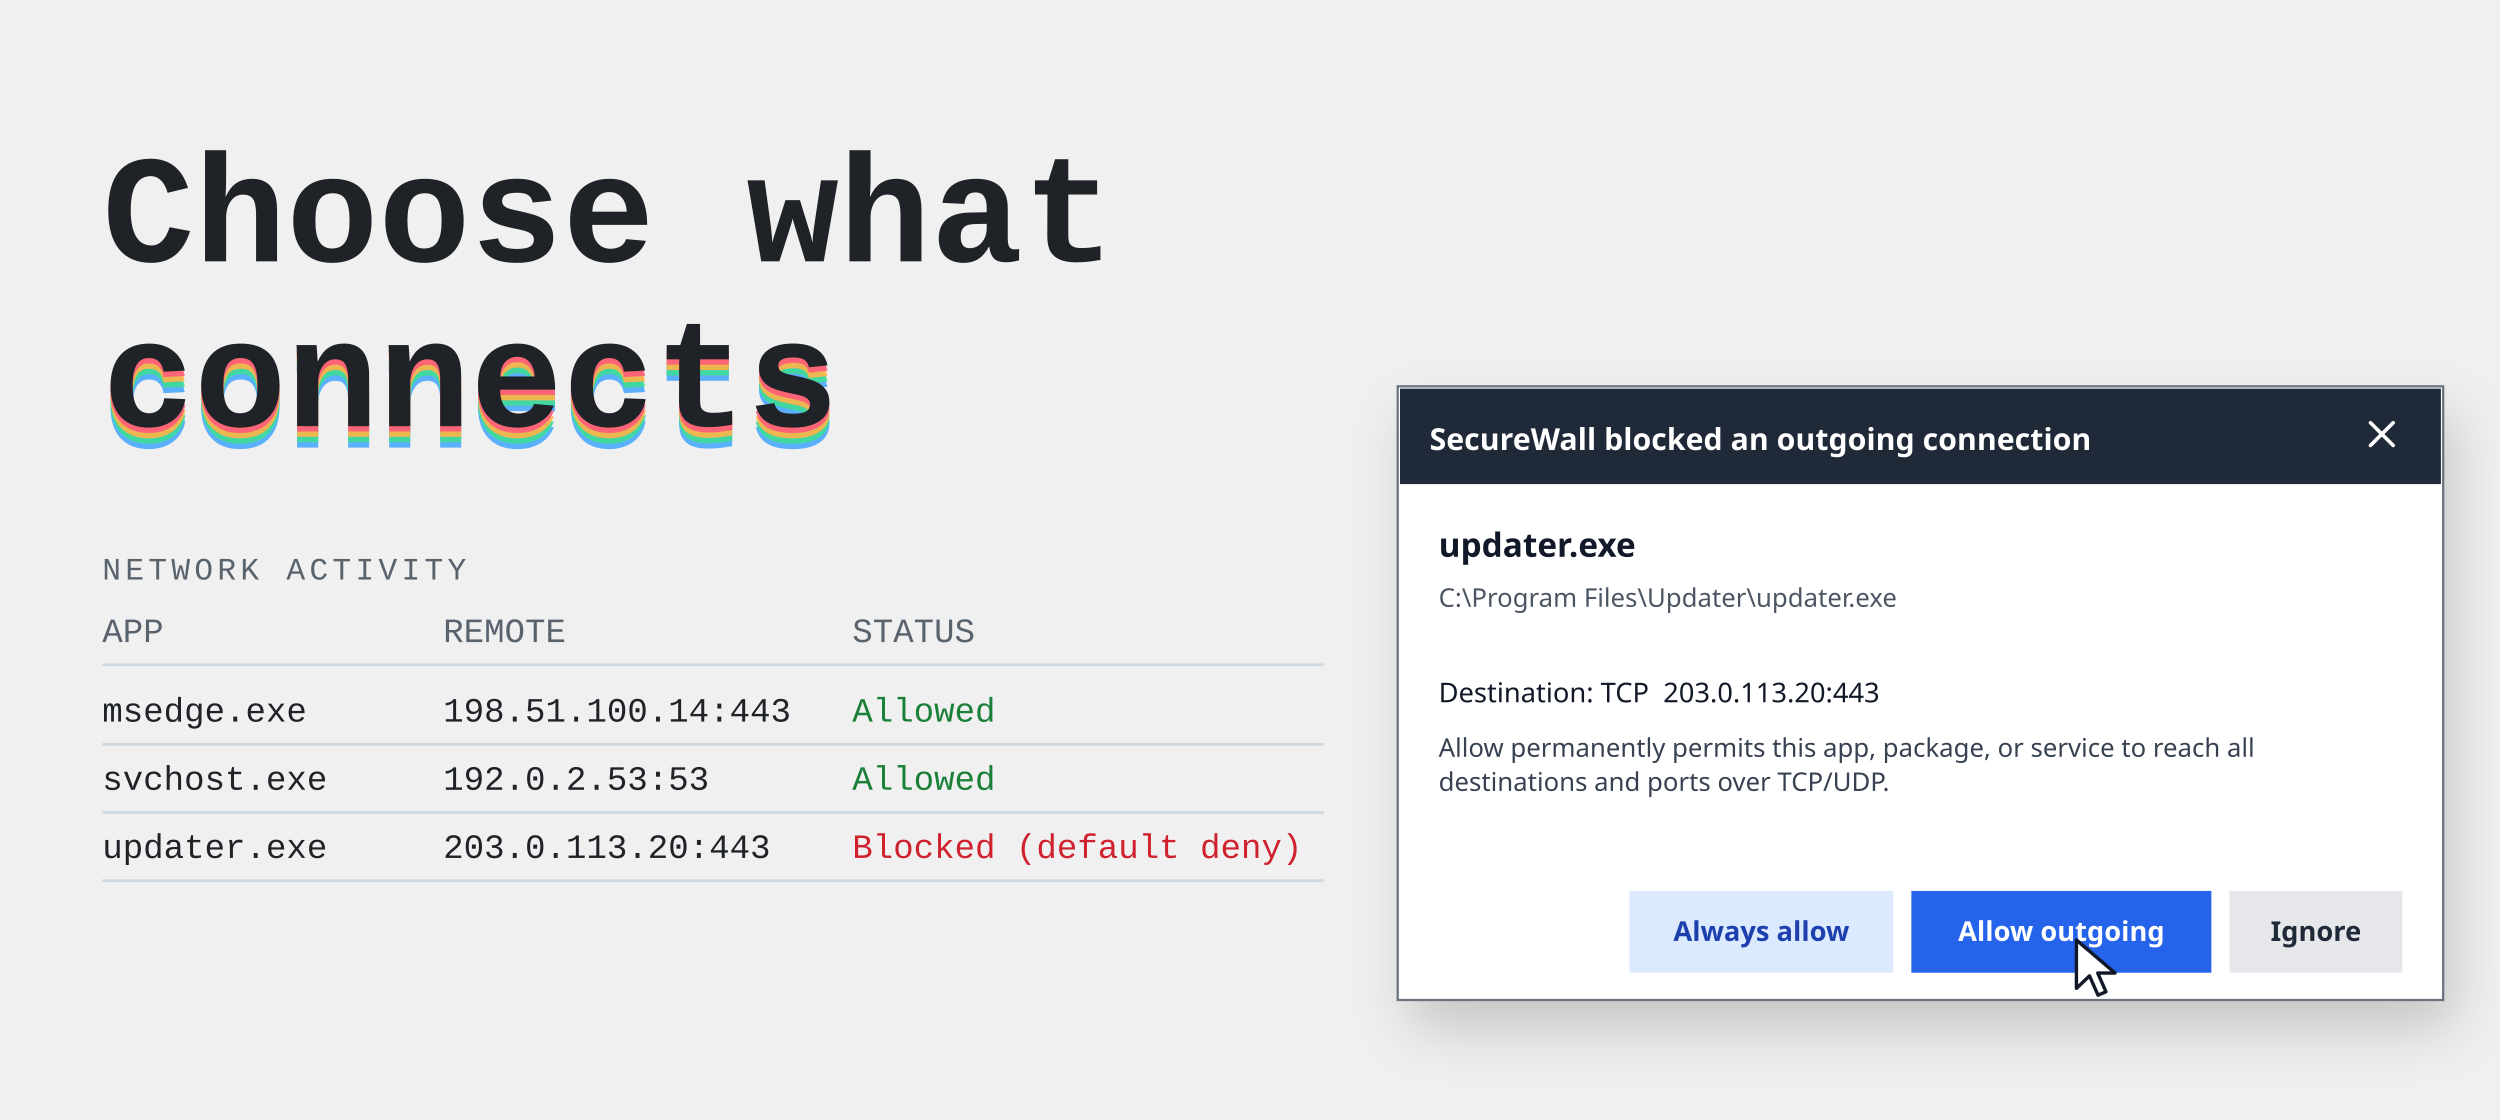
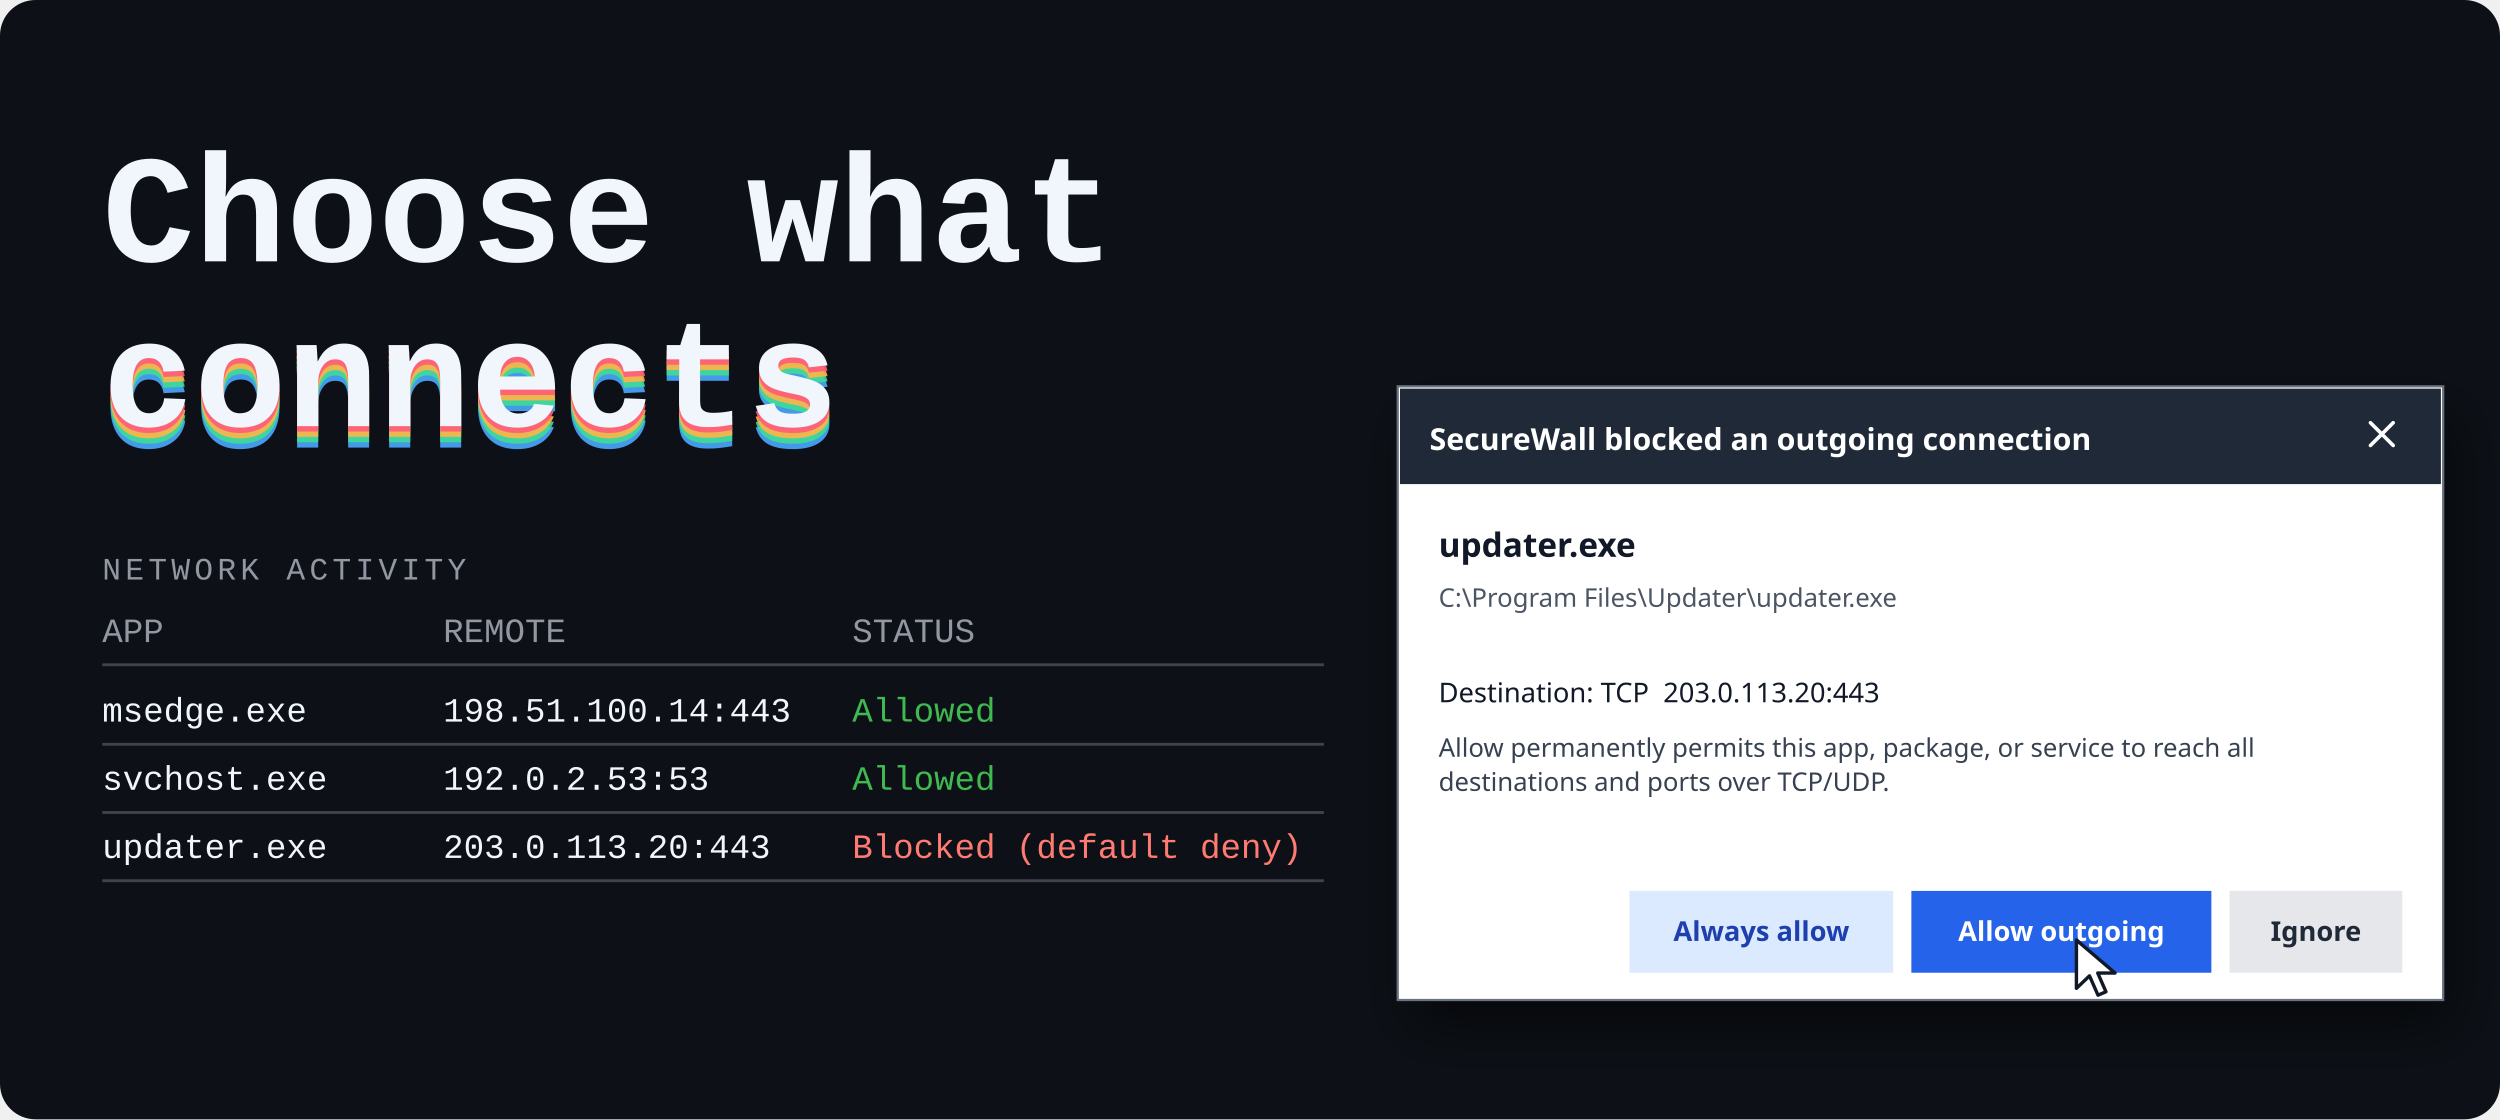
<svg xmlns="http://www.w3.org/2000/svg" viewBox="0 0 880 394" width="880" height="394" role="img" aria-label="Animated illustration: SecureWall lists updater.exe as &quot;Blocked (default deny)&quot; in Network Activity, shows its &quot;SecureWall blocked an outgoing connection&quot; popup in the corner of the screen, the cursor clicks &quot;Allow outgoing&quot;, and the app's next connection is listed as &quot;Allowed&quot;.">
  <style>
-   .ink{fill:#1f2328} .mute{fill:#59636e} .blk{fill:#cf222e} .alw{fill:#1a7f37}
+   .ink{fill:#f0f6fc} .mute{fill:#9198a1} .blk{fill:#ff7b72} .alw{fill:#3fb950}
  .rb{animation:rb 10s linear infinite}
  .ra{opacity:0;animation:ra 10s linear infinite}
  .pop{animation:pop 10s cubic-bezier(.2,.7,.2,1) infinite}
  .cur{animation:cur 10s ease-in-out infinite}
  .press{animation:press 10s linear infinite}
  @keyframes rb{0%,4%{opacity:0}8%,92%{opacity:1}97%,100%{opacity:0}}
  @keyframes ra{0%,56%{opacity:0}60%,92%{opacity:1}97%,100%{opacity:0}}
  @keyframes pop{0%,10%{opacity:0;transform:translateY(28px)}17%,46%{opacity:1;transform:translateY(0)}52%,100%{opacity:0;transform:translateY(28px)}}
-   @keyframes cur{0%,18%{opacity:0;transform:translate(150px,90px)}22%{opacity:1}36%,46%{opacity:1;transform:translate(0,0)}52%,100%{opacity:0;transform:translate(0,0)}}
+   @keyframes cur{0%,18%{opacity:0;transform:translate(120px,40px)}22%{opacity:1}36%,46%{opacity:1;transform:translate(0,0)}52%,100%{opacity:0;transform:translate(0,0)}}
  @keyframes press{0%,39%{opacity:0}40%,45%{opacity:.28}46%,100%{opacity:0}}
  @media (prefers-reduced-motion:reduce){
    .rb,.ra,.pop,.cur,.press{animation:none!important}
    .rb,.pop,.cur{opacity:1;transform:none}
    .ra,.press{opacity:0}
  }
</style>
  <defs>
    <filter id="sh" x="-20%" y="-20%" width="140%" height="150%">
      <feGaussianBlur stdDeviation="10" />
    </filter>
  </defs>
+   <rect x="0.5" y="0.5" width="879" height="393" rx="12" fill="#0d1117" stroke="#0d1117" />
  <g font-family="ui-monospace,'Cascadia Mono','SF Mono',Menlo,Consolas,'Liberation Mono',monospace" font-size="54" font-weight="700">
    <text class="ink" x="36" y="92">Choose what</text>
    <text x="36" y="157.56" fill="#4aa8ff" opacity="0.9">connects</text>
    <text x="36" y="155.67" fill="#3ddc97" opacity="0.9">connects</text>
    <text x="36" y="153.78" fill="#ffb347" opacity="0.9">connects</text>
    <text x="36" y="151.89" fill="#ff5c7a" opacity="0.9">connects</text>
    <text class="ink" x="36" y="150">connects</text>
  </g>
  <g font-family="ui-monospace,'Cascadia Mono','SF Mono',Menlo,Consolas,'Liberation Mono',monospace" font-size="12">
    <text class="mute" x="36" y="204" font-size="11" letter-spacing="1.5">NETWORK ACTIVITY</text>
    <text class="mute" x="36" y="226">APP</text>
    <text class="mute" x="156" y="226">REMOTE</text>
    <text class="mute" x="300" y="226">STATUS</text>
-     <line x1="36" x2="466" y1="234" y2="234" stroke="#d1d9e0" />
+     <line x1="36" x2="466" y1="234" y2="234" stroke="#3d444d" />
    <text class="ink" x="36" y="254">msedge.exe</text>
    <text class="ink" x="156" y="254">198.51.100.14:443</text>
    <text class="alw" x="300" y="254">Allowed</text>
-     <line x1="36" x2="466" y1="262" y2="262" stroke="#d1d9e0" />
+     <line x1="36" x2="466" y1="262" y2="262" stroke="#3d444d" />
    <text class="ink" x="36" y="278">svchost.exe</text>
    <text class="ink" x="156" y="278">192.0.2.53:53</text>
    <text class="alw" x="300" y="278">Allowed</text>
-     <line x1="36" x2="466" y1="286" y2="286" stroke="#d1d9e0" />
+     <line x1="36" x2="466" y1="286" y2="286" stroke="#3d444d" />
    <g class="rb">
      <text class="ink" x="36" y="302">updater.exe</text>
      <text class="ink" x="156" y="302">203.0.113.20:443</text>
      <text class="blk" x="300" y="302">Blocked (default deny)</text>
-       <line x1="36" x2="466" y1="310" y2="310" stroke="#d1d9e0" />
+       <line x1="36" x2="466" y1="310" y2="310" stroke="#3d444d" />
    </g>
    <g class="ra">
      <text class="ink" x="36" y="326">updater.exe</text>
      <text class="ink" x="156" y="326">203.0.113.20:443</text>
      <text class="alw" x="300" y="326">Allowed</text>
-       <line x1="36" x2="466" y1="334" y2="334" stroke="#d1d9e0" />
+       <line x1="36" x2="466" y1="334" y2="334" stroke="#3d444d" />
    </g>
  </g>
  <g class="pop">
-     <rect x="496" y="146" width="368" height="216" fill="#000" opacity="0.18" filter="url(#sh)" />
+     <rect x="496" y="146" width="368" height="216" fill="#000" opacity="0.55" filter="url(#sh)" />
    <g transform="translate(492 136) scale(0.8)">
      <rect x="0" y="0" width="460" height="270" fill="#FFFFFF" stroke="#6B7280" stroke-width="1" />
      <rect x="1" y="1" width="458" height="42" fill="#1F2937" />
      <text x="14" y="28" fill="#FFFFFF" font-family="'Segoe UI',-apple-system,BlinkMacSystemFont,'Noto Sans',Helvetica,Arial,sans-serif" font-size="13.333" font-weight="600">SecureWall blocked an outgoing connection</text>
      <path d="M428 16l10 10m0 -10l-10 10" stroke="#FFFFFF" stroke-width="1.6" stroke-linecap="round" />
      <text x="18" y="75" fill="#111827" font-family="'Segoe UI',-apple-system,BlinkMacSystemFont,'Noto Sans',Helvetica,Arial,sans-serif" font-size="14.667" font-weight="600">updater.exe</text>
      <text x="18" y="97" fill="#4B5563" font-family="'Segoe UI',-apple-system,BlinkMacSystemFont,'Noto Sans',Helvetica,Arial,sans-serif" font-size="11.333">C:\Program Files\Updater\updater.exe</text>
      <text x="18" y="139" fill="#111827" font-family="'Segoe UI',-apple-system,BlinkMacSystemFont,'Noto Sans',Helvetica,Arial,sans-serif" font-size="12" xml:space="preserve">Destination: TCP  203.0.113.20:443</text>
      <text x="18" y="163" fill="#374151" font-family="'Segoe UI',-apple-system,BlinkMacSystemFont,'Noto Sans',Helvetica,Arial,sans-serif" font-size="11.333">Allow permanently permits this app, package, or service to reach all</text>
      <text x="18" y="178" fill="#374151" font-family="'Segoe UI',-apple-system,BlinkMacSystemFont,'Noto Sans',Helvetica,Arial,sans-serif" font-size="11.333">destinations and ports over TCP/UDP.</text>
      <rect x="102" y="222" width="116" height="36" fill="#DBEAFE" />
      <text x="160" y="244" fill="#1E40AF" font-family="'Segoe UI',-apple-system,BlinkMacSystemFont,'Noto Sans',Helvetica,Arial,sans-serif" font-size="12" font-weight="600" text-anchor="middle">Always allow</text>
      <rect x="226" y="222" width="132" height="36" fill="#2563EB" />
      <rect class="press" x="226" y="222" width="132" height="36" fill="#000" opacity="0" />
      <text x="292" y="244" fill="#FFFFFF" font-family="'Segoe UI',-apple-system,BlinkMacSystemFont,'Noto Sans',Helvetica,Arial,sans-serif" font-size="12" font-weight="600" text-anchor="middle">Allow outgoing</text>
      <rect x="366" y="222" width="76" height="36" fill="#E5E7EB" />
      <text x="404" y="244" fill="#1F2937" font-family="'Segoe UI',-apple-system,BlinkMacSystemFont,'Noto Sans',Helvetica,Arial,sans-serif" font-size="12" font-weight="600" text-anchor="middle">Ignore</text>
    </g>
  </g>
  <g class="cur">
    <path transform="translate(730.9 330.9)" d="M0 0L0 17L4.6 12.6L7.6 19.4L10.4 18.2L7.5 11.6L13.6 11.6Z" fill="#FFFFFF" stroke="#111827" stroke-width="1.2" stroke-linejoin="round" />
  </g>
</svg>
